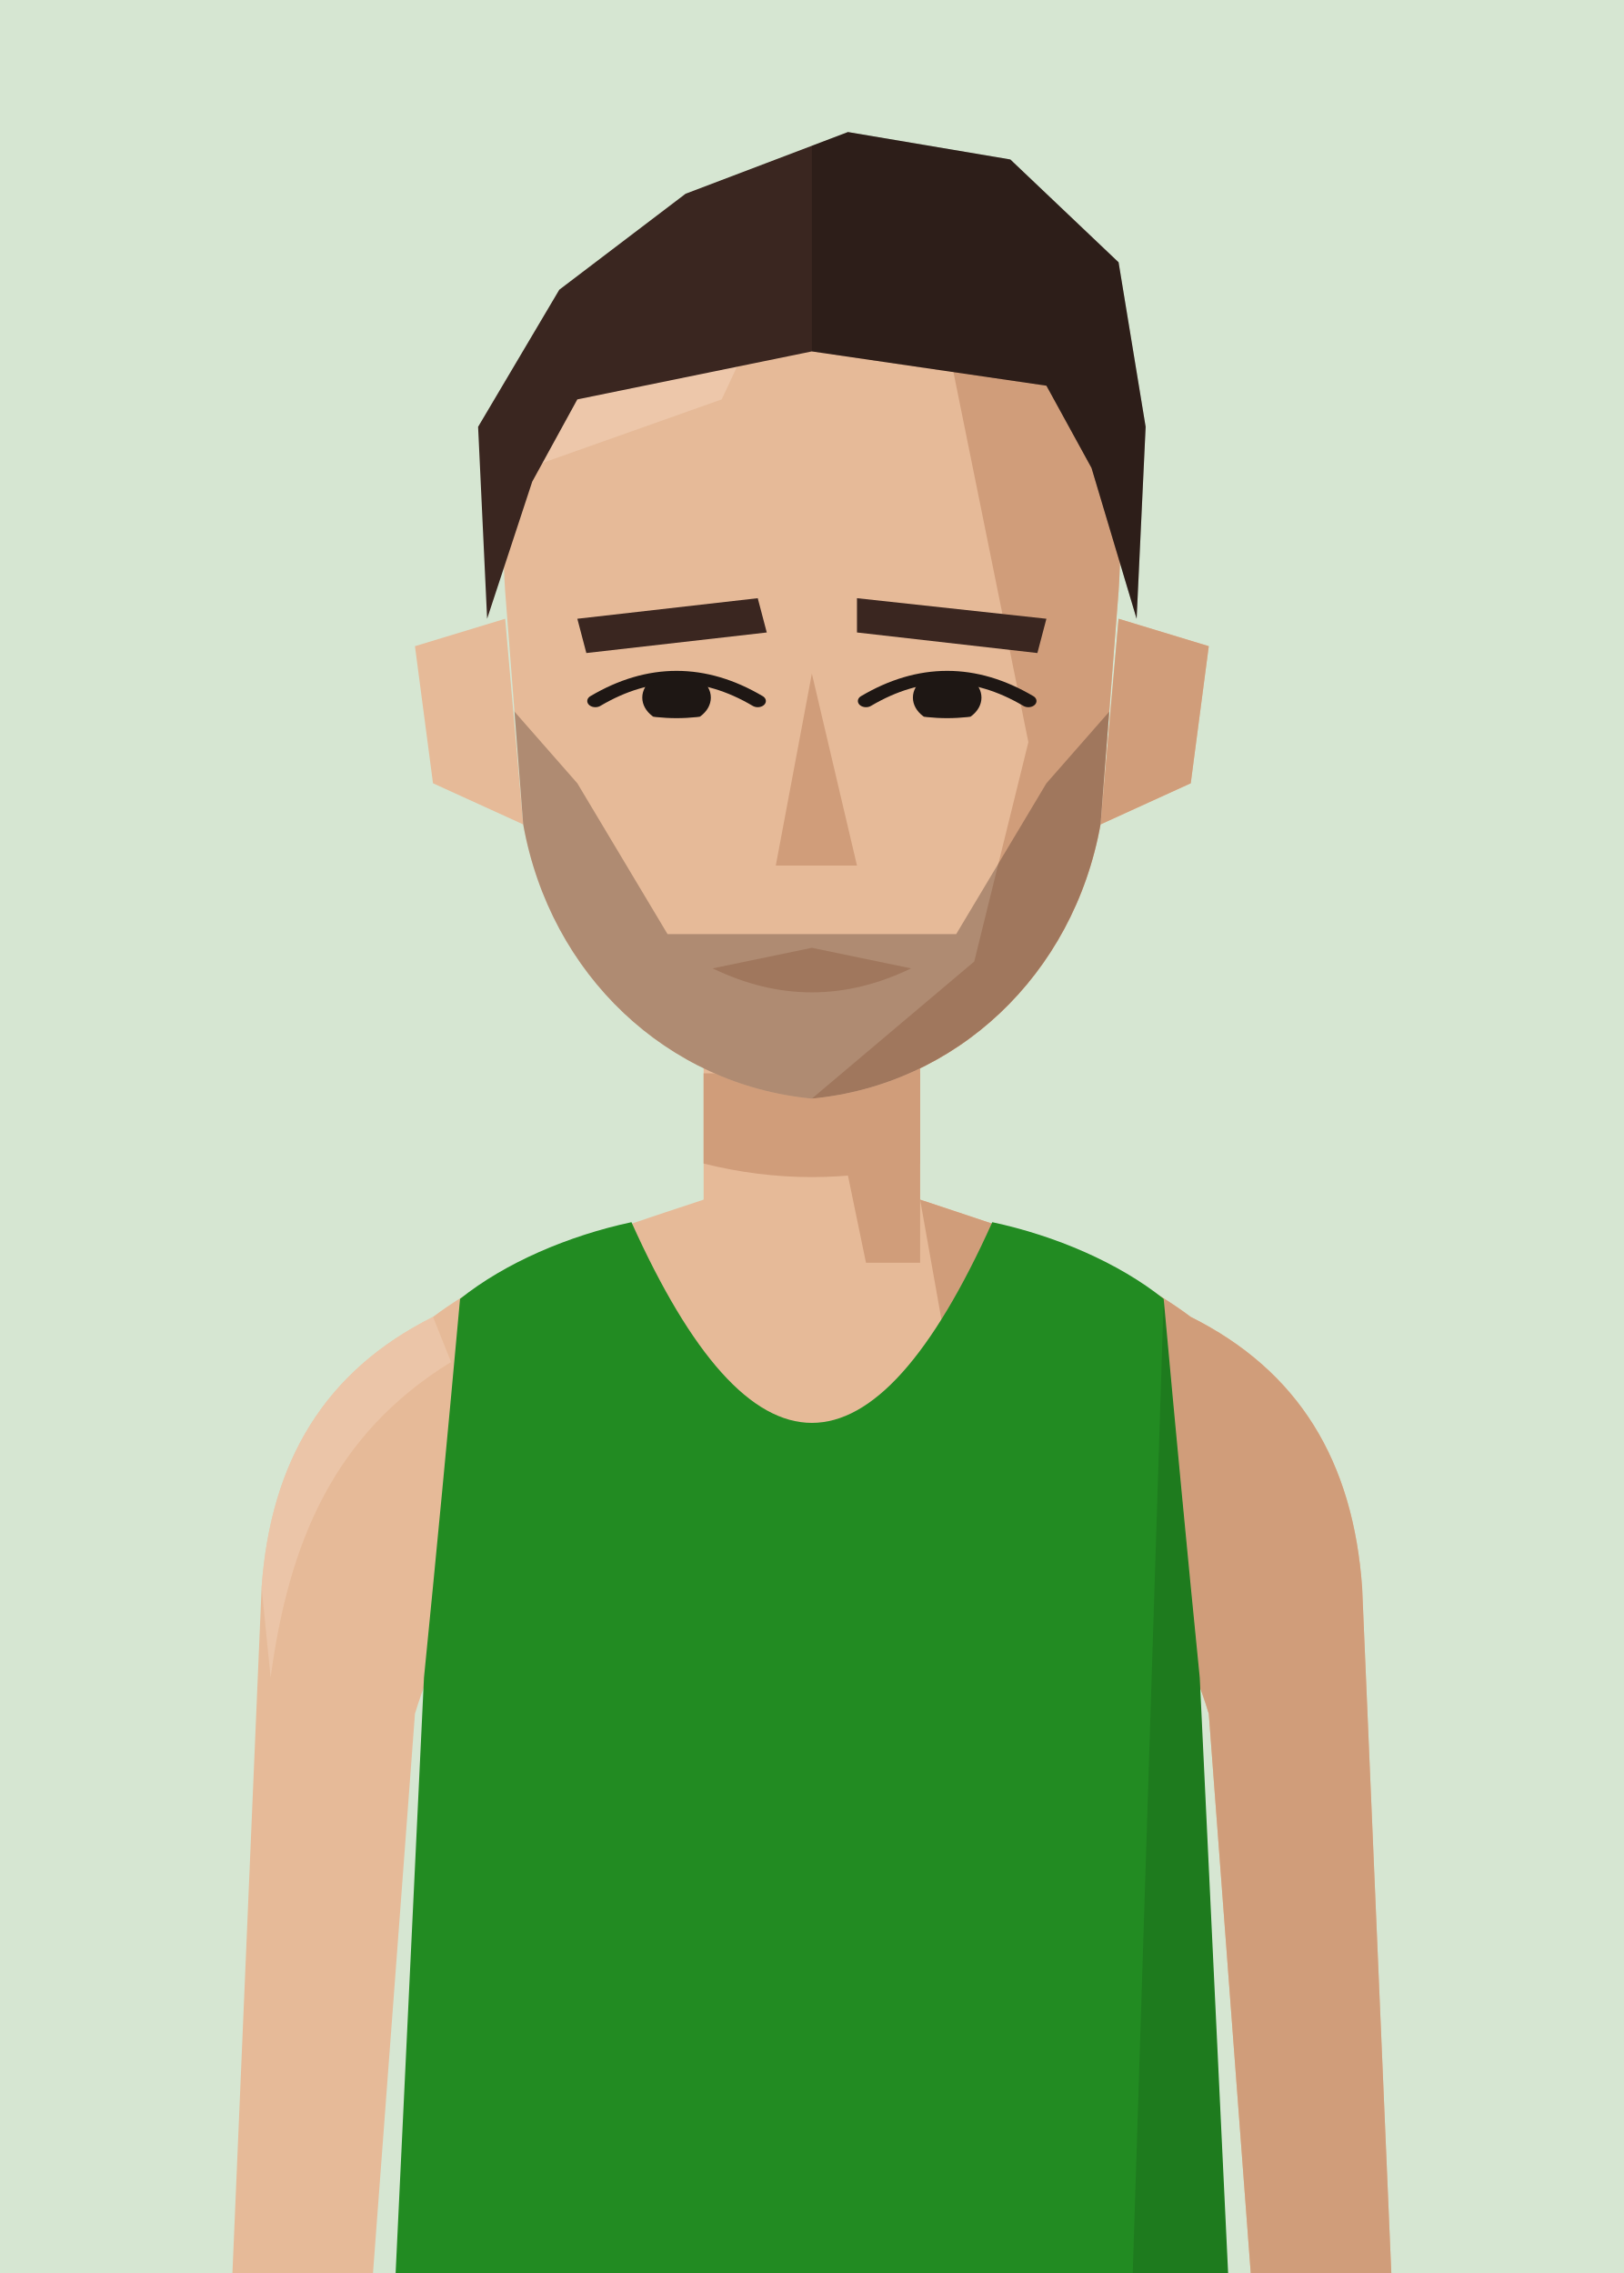
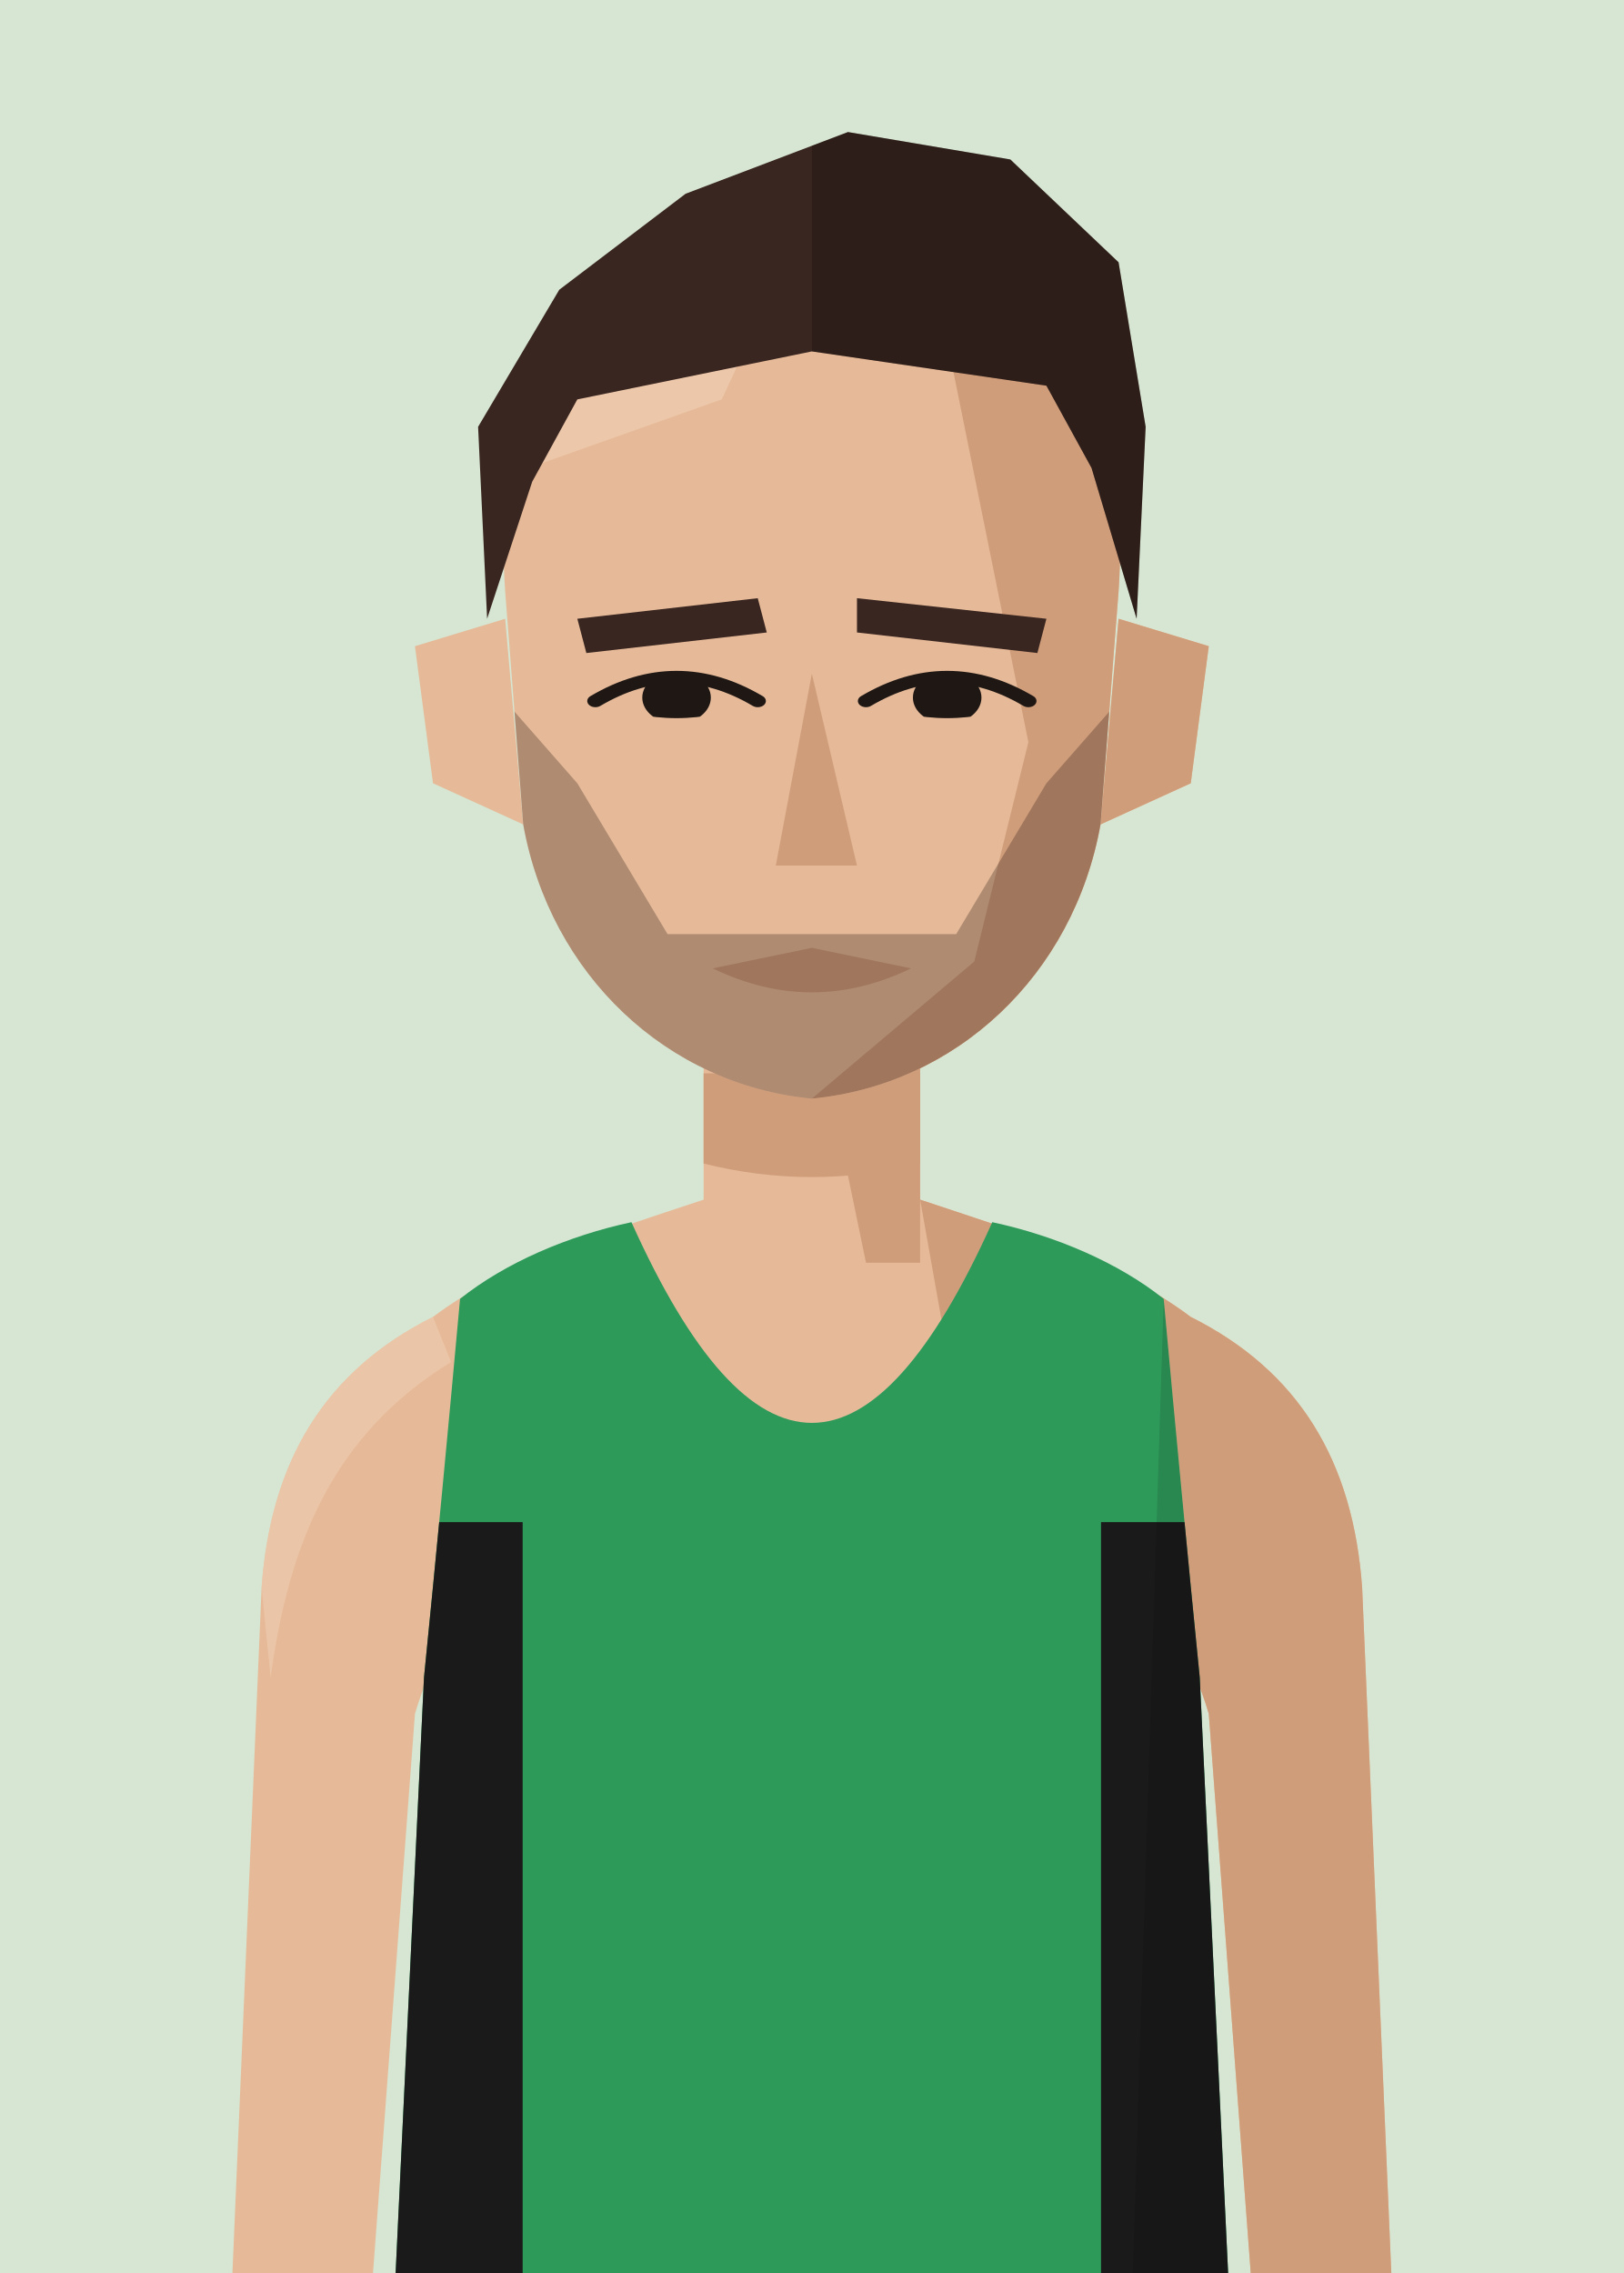
<svg xmlns="http://www.w3.org/2000/svg" viewBox="10 20 180 252">
  <defs>
    <clipPath id="vf">
      <path d="M53,330 L57,246 Q59,226 61,204 C66,200 73,197 80,195.5 Q100,240 120,195.5 C127,197 134,200 139,204 Q141,226 143,246 L147,330 Z" />
    </clipPath>
    <clipPath id="hf">
      <path d="M66,96 C64,58 80,40 100,40 C120,40 136,58 134,96 L132,130 C129,152 116,168 100,170 C84,168 71,152 68,130 Z" />
    </clipPath>
    <clipPath id="rf">
      <rect x="100" y="0" width="100" height="300" />
    </clipPath>
    <clipPath id="ef">
      <path d="M76,112 Q85,105 94,112 Q85,117 76,112 Z" />
      <path d="M106,112 Q115,105 124,112 Q115,117 106,112 Z" />
    </clipPath>
    <clipPath id="cf">
      <rect x="0" y="92" width="200" height="300" />
    </clipPath>
  </defs>
  <rect width="200" height="280" fill="#D6E6D2" />
  <g transform="translate(0,-40)">
    <rect x="88" y="171" width="24" height="37" fill="#E6BA98" />
    <path d="M88,193 C76,197 66,200 58,206 C46,212 40,222 39,236 L35,330 L50,330 L56,250 Q59,240 64,238 L136,238 Q141,240 144,250 L150,330 L165,330 L161,236 C160,222 154,212 142,206 C134,200 124,197 112,193" fill="#E6BA98" />
    <g fill="#D09D7A">
      <path d="M112,193 C124,197 134,200 142,206 C154,212 160,222 161,236 L165,330 L150,330 L144,250 Q141,240 136,238 L120,238 Z" />
      <path d="M58,206 C46,212 40,222 39,236 L40,246 C42,231 47,219 60,211 Z" fill="#EFCDB2" opacity=".6" />
      <polygon points="100,171 112,171 112,200 106,200" />
      <path d="M88,179 L112,179 L112,189 Q100,192 88,189 Z" />
    </g>
    <g transform="translate(0,83) scale(1,0.76) translate(0,-40)">
      <g fill="#E6BA98">
        <path d="M66,100 L56,104 L58,124 L68,130 Z" />
        <path d="M134,100 L144,104 L142,124 L132,130 Z" />
        <path d="M66,96 C64,58 80,40 100,40 C120,40 136,58 134,96 L132,130 C129,152 116,168 100,170 C84,168 71,152 68,130 Z" />
      </g>
      <path d="M134,100 L144,104 L142,124 L132,130 Z" fill="#D09D7A" />
      <g clip-path="url(#hf)">
        <polygon points="112,40 140,40 140,180 100,180 100,170 118,150 124,118 120,92" fill="#D09D7A" />
        <polygon points="60,40 100,40 90,68 60,82" fill="#EFCDB2" opacity=".7" />
      </g>
      <g fill="#3A2620">
        <polygon points="74,100 94,97 95,102 75,105" />
        <polygon points="105,97 126,100 125,105 105,102" />
      </g>
      <g clip-path="url(#ef)" fill="#1E1714">
        <circle cx="85" cy="111.5" r="3.8" />
        <circle cx="115" cy="111.5" r="3.8" />
      </g>
      <g fill="none" stroke="#1E1714" stroke-width="1.8" stroke-linecap="round">
        <path d="M76,112 Q85,105 94,112" />
        <path d="M106,112 Q115,105 124,112" />
      </g>
      <polygon points="100,108 105,136 96,136" fill="#D09D7A" />
      <path d="M89,151 L100,148 L111,151 Q100,158 89,151 Z" fill="#D09D7A" />
      <g clip-path="url(#hf)" fill="#3A2620">
        <path d="M66,112 L74,124 L84,146 L116,146 L126,124 L134,112 L134,180 L66,180 Z" opacity=".32" />
      </g>
      <g fill="#3A2620">
        <path d="M64,100 L63,72 L72,52 L86,38 L104,29 L122,33 L134,48 L137,72 L136,100 L131,78 L126,66 L100,61 L74,68 L69,80 Z" />
        <g clip-path="url(#rf)" fill="#000" opacity=".22">
          <path d="M64,100 L63,72 L72,52 L86,38 L104,29 L122,33 L134,48 L137,72 L136,100 L131,78 L126,66 L100,61 L74,68 L69,80 Z" />
        </g>
      </g>
    </g>
    <g clip-path="url(#vf)">
-       <path d="M53,330 L57,246 Q59,226 61,204 C66,200 73,197 80,195.5 Q100,240 120,195.5 C127,197 134,200 139,204 Q141,226 143,246 L147,330 Z" fill="#228b22" />
-       <g transform="matrix(6.2857 0 0 6.5 37.14 193)" />
+       <path d="M53,330 L57,246 Q59,226 61,204 C66,200 73,197 80,195.5 Q100,240 120,195.5 C127,197 134,200 139,204 Q141,226 143,246 L147,330 Z" fill="#2E9A5A" />
+       <g transform="matrix(6.2857 0 0 6.5 37.14 193)">
+         <rect x="0" y="5.5" width="4.9" height="14.5" fill="#1a1a1a" />
+         <rect x="15.1" y="5.5" width="4.9" height="14.5" fill="#1a1a1a" />
+       </g>
      <path d="M139,204 Q141,226 143,246 L147,330 L135,330 Z" fill="#000" opacity="0.12" />
    </g>
  </g>
</svg>
